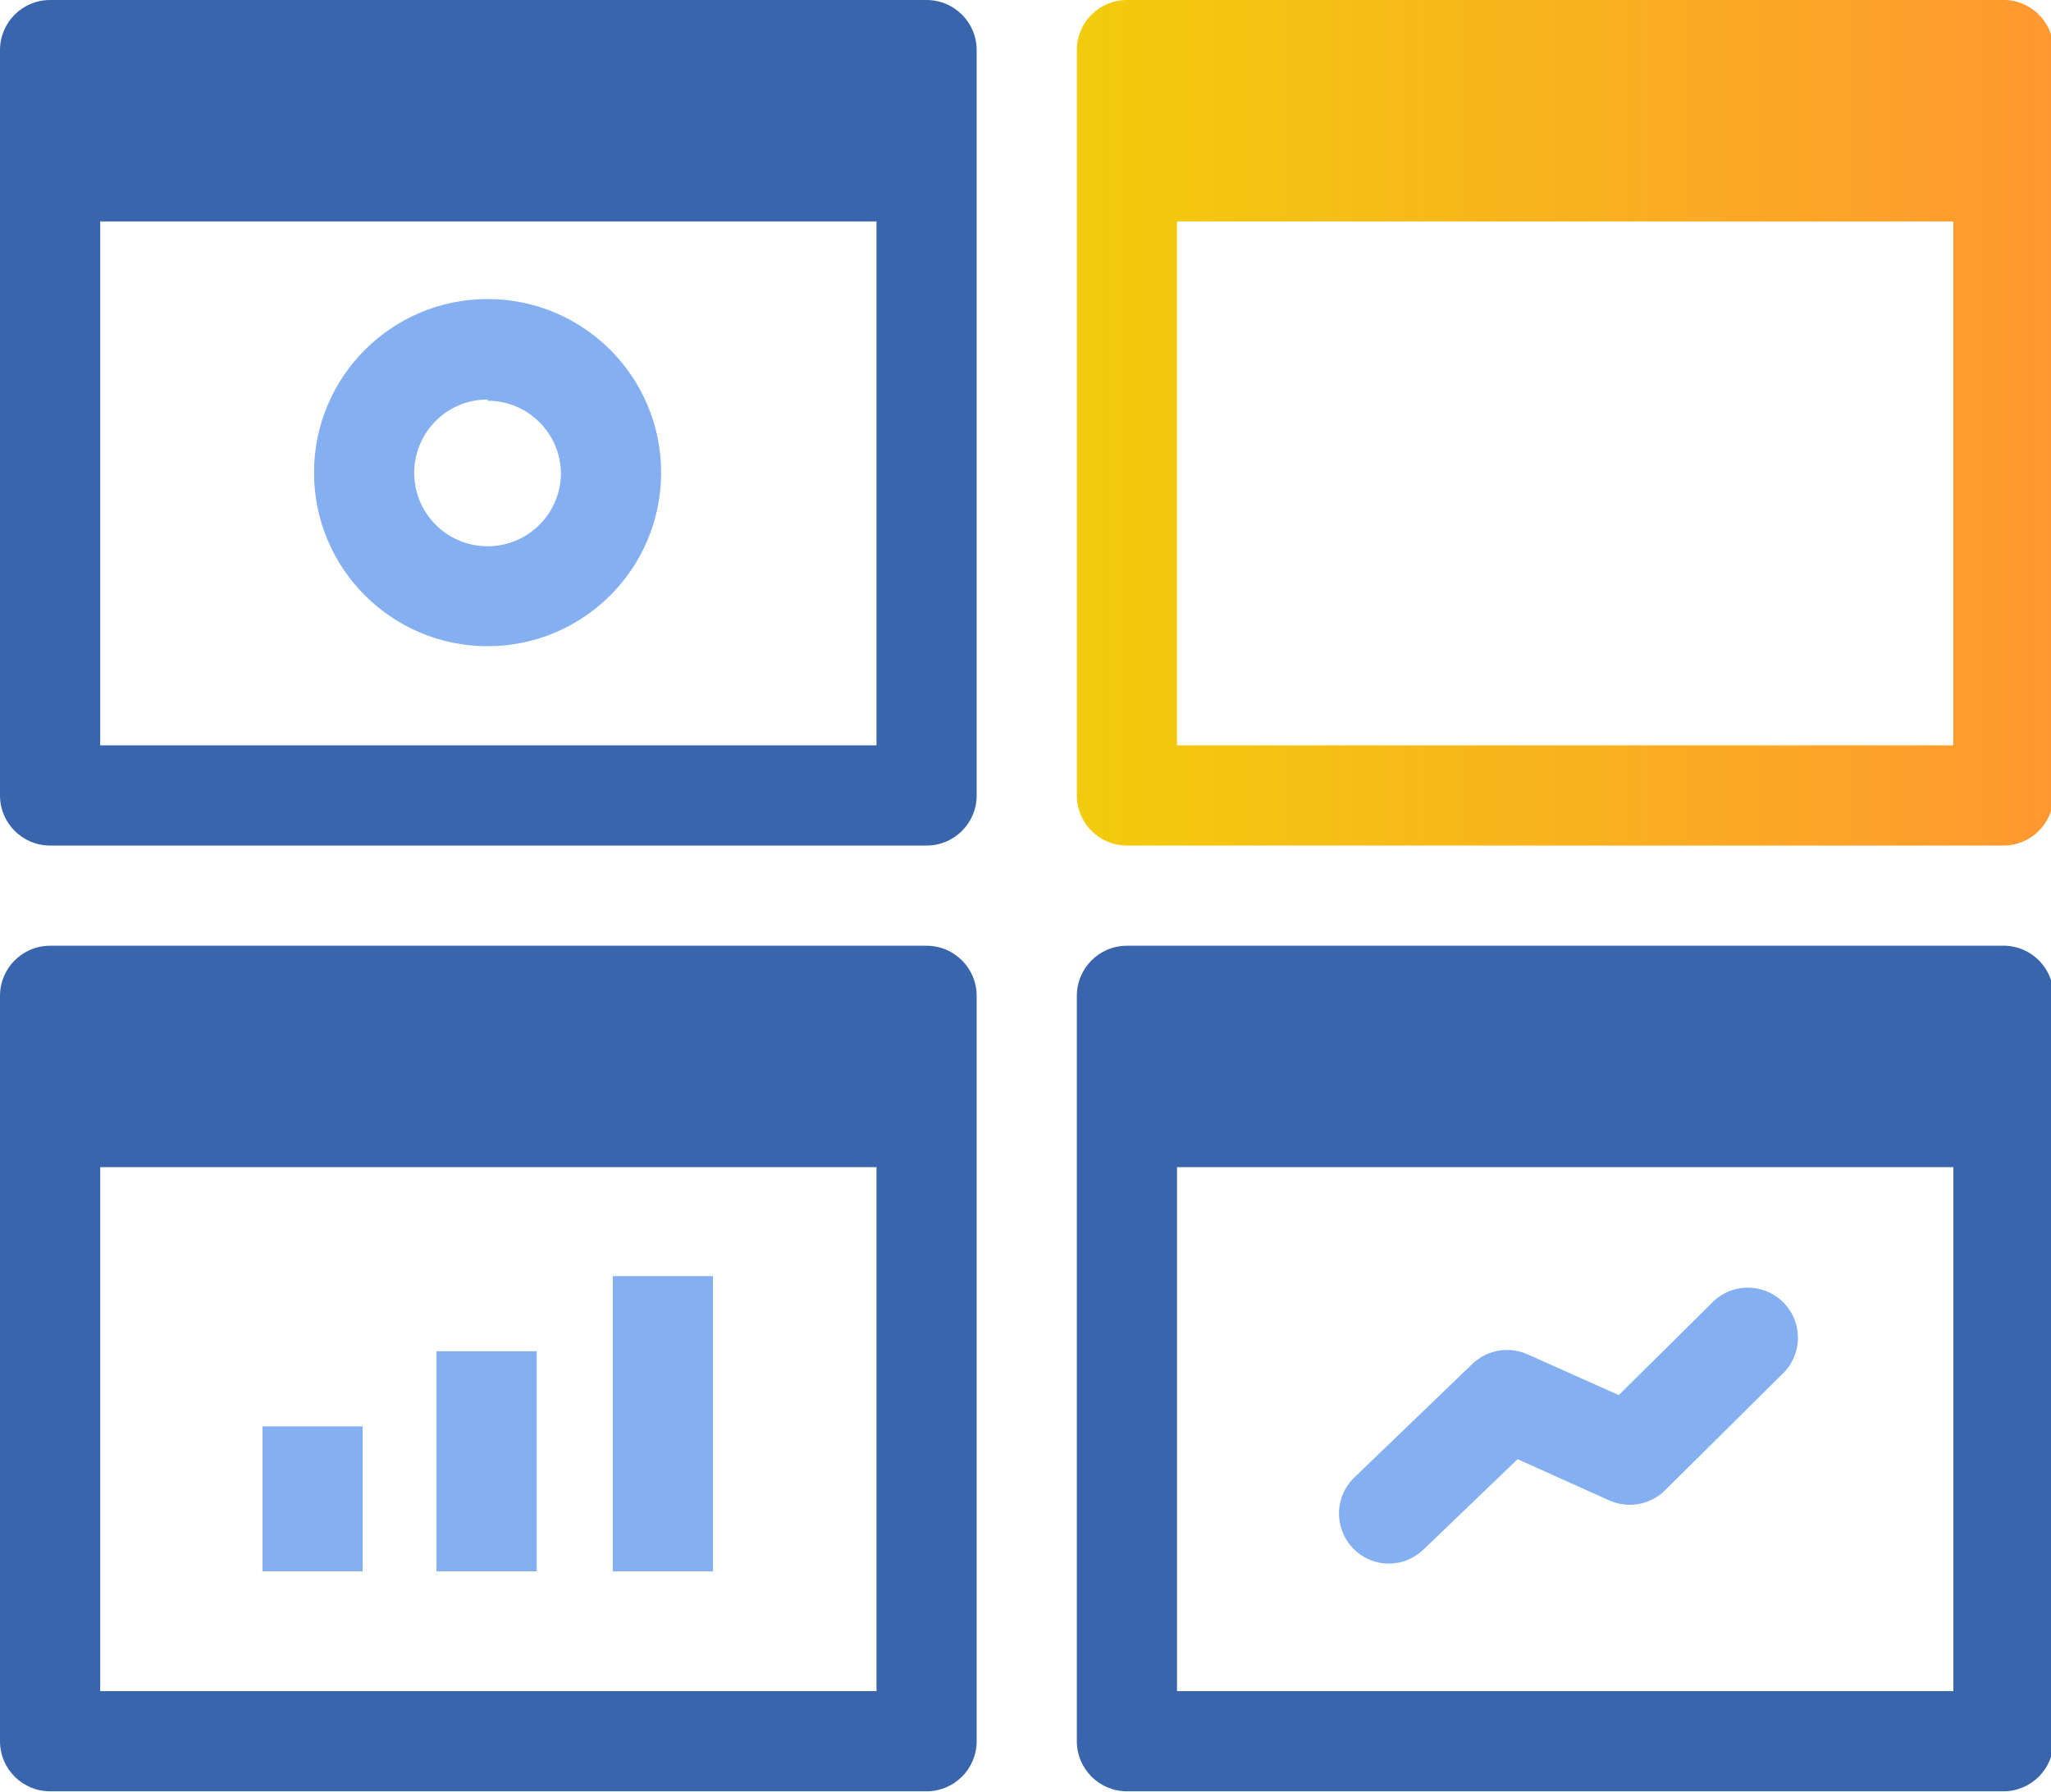
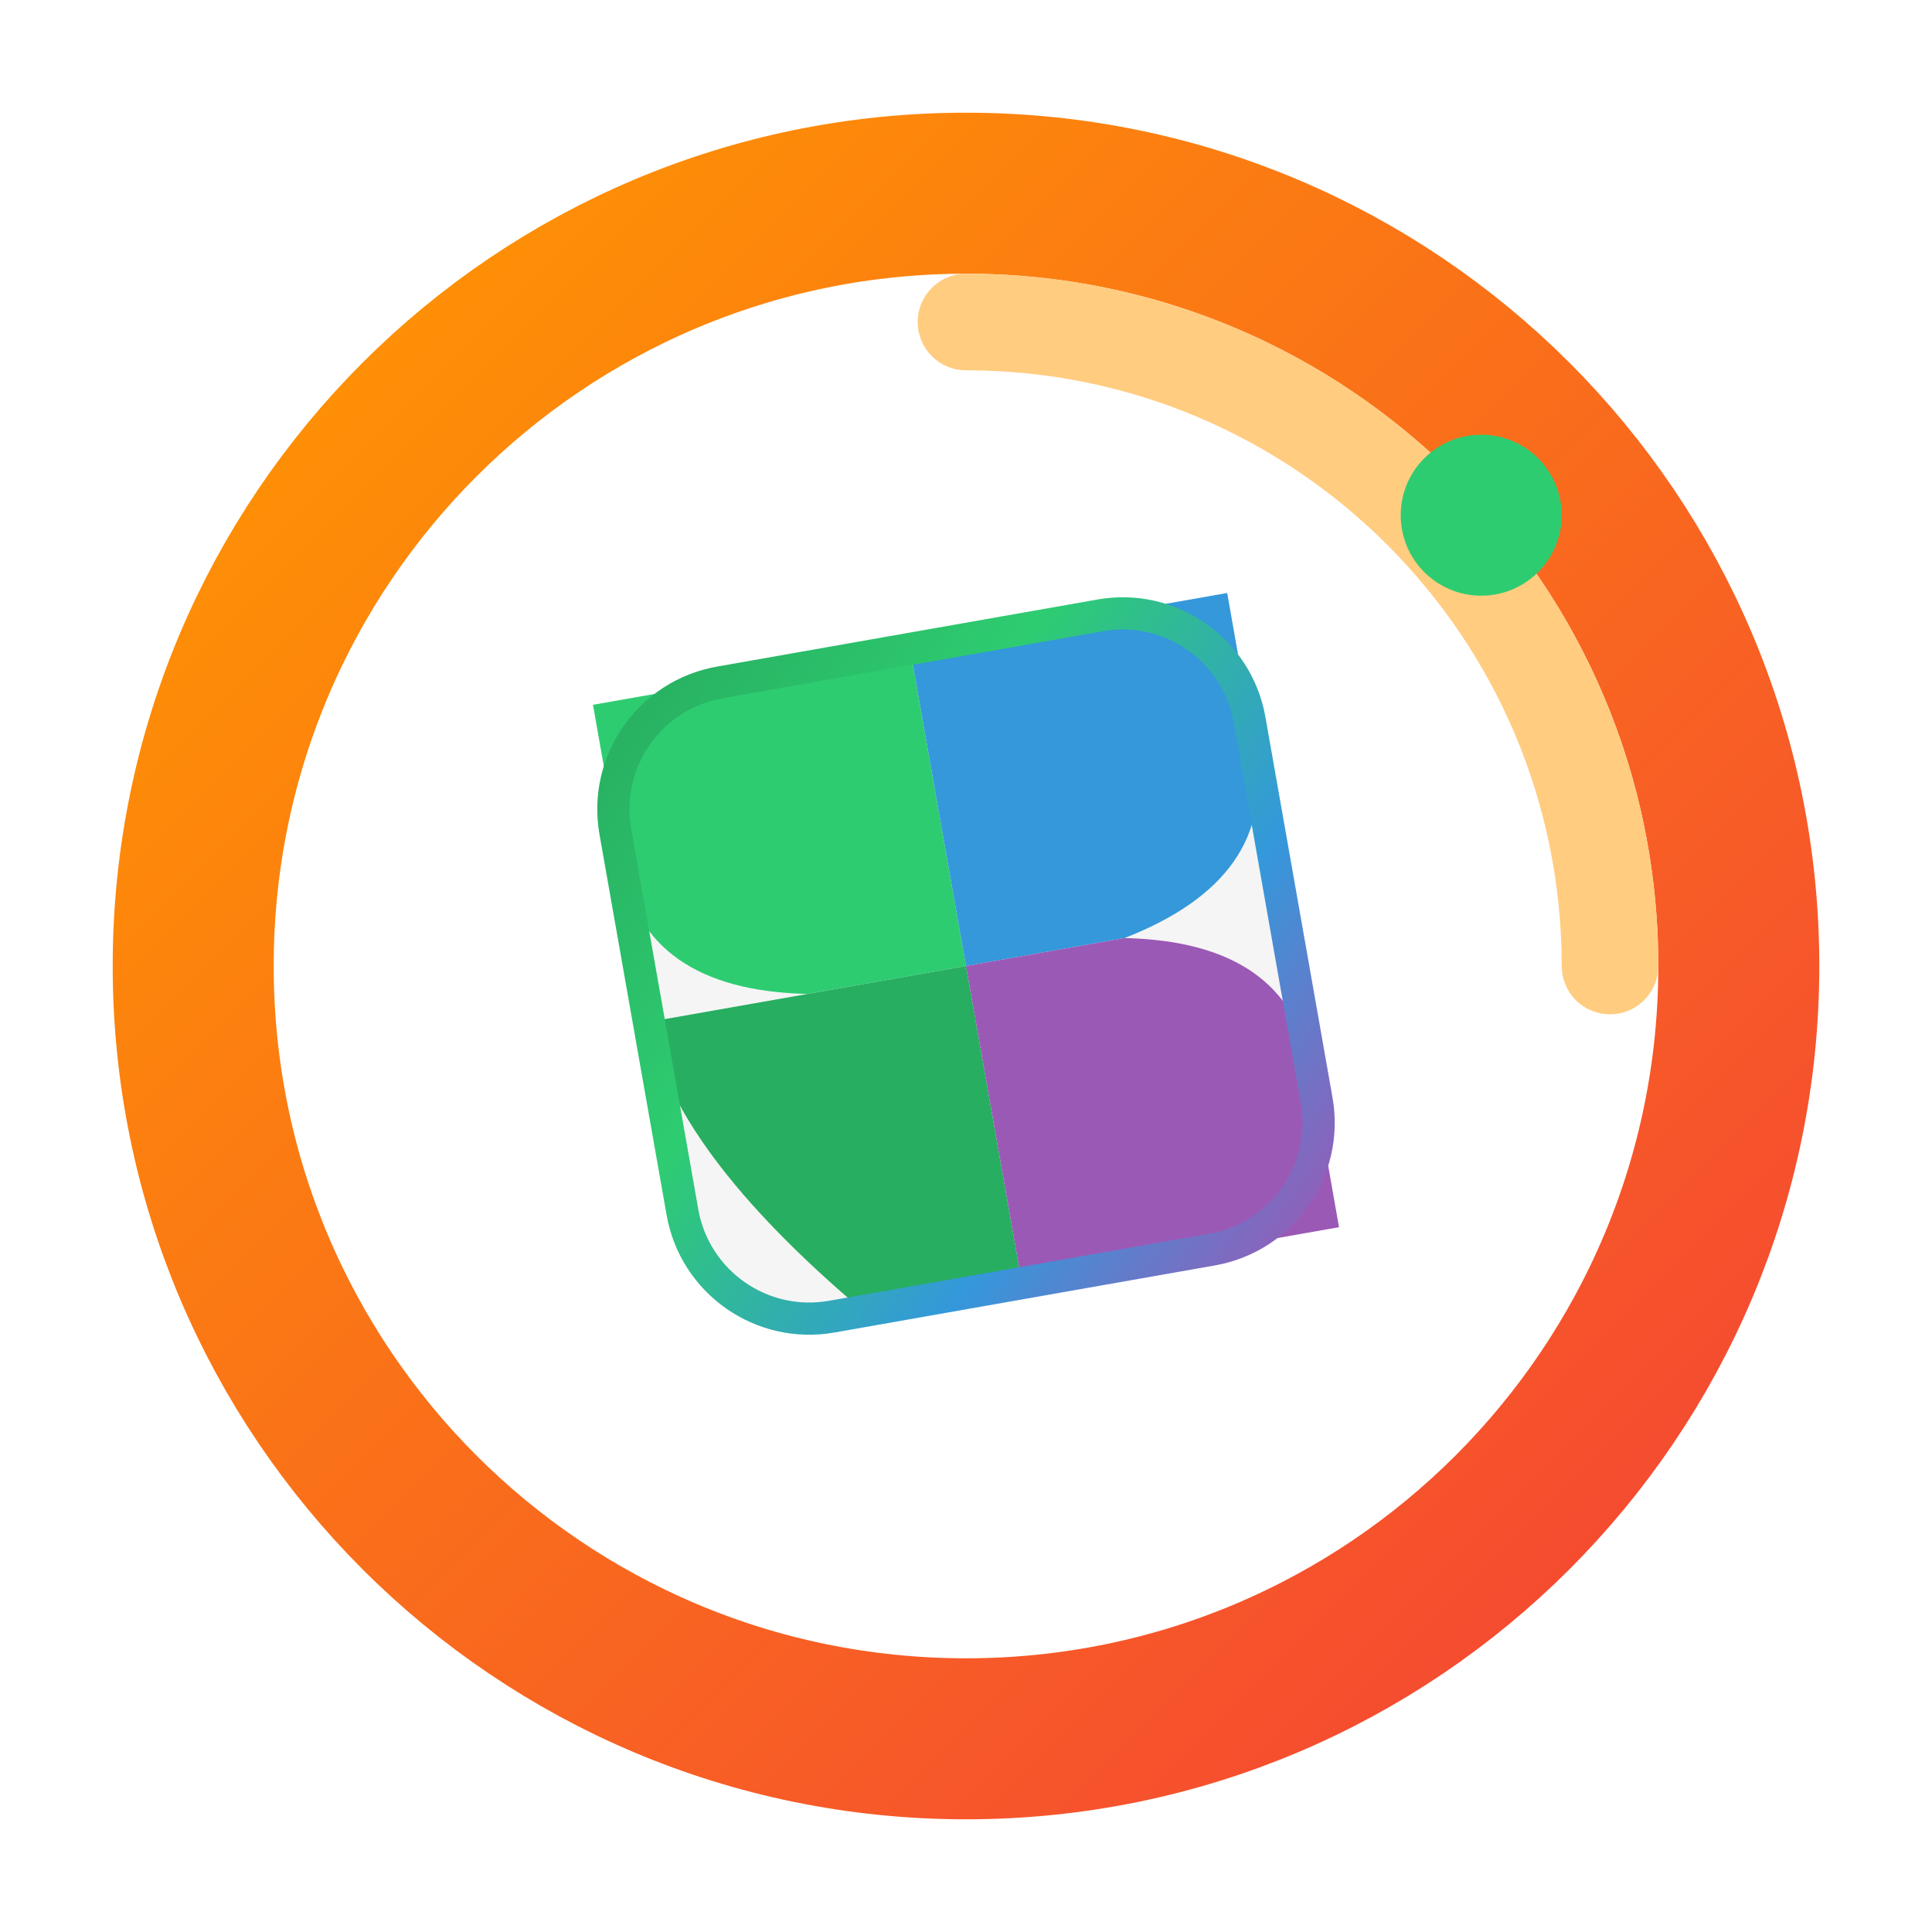
- <svg xmlns="http://www.w3.org/2000/svg" viewBox="0 0 81.9 71.52">
+ <svg xmlns="http://www.w3.org/2000/svg" width="120" height="120" viewBox="0 0 120 120">
  <defs>
-     <style>.cls-1{fill:#84aff1;}.cls-2{fill:#3865ab;}.cls-3{fill:url(#linear-gradient);}</style>
-     <linearGradient id="linear-gradient" x1="42.95" y1="16.88" x2="81.9" y2="16.88" gradientUnits="userSpaceOnUse">
-       <stop offset="0" stop-color="#f2cc0c" />
-       <stop offset="1" stop-color="#ff9830" />
+     <linearGradient id="grad-ring" x1="0%" y1="0%" x2="100%" y2="100%">
+       <stop offset="0%" stop-color="#FF9800" />
+       <stop offset="100%" stop-color="#F44336" />
+     </linearGradient>
+     <linearGradient id="grad-dyn" x1="0%" y1="0%" x2="100%" y2="100%">
+       <stop offset="0%" stop-color="#27AE60" />
+       <stop offset="35%" stop-color="#2ECC71" />
+       <stop offset="70%" stop-color="#3498DB" />
+       <stop offset="100%" stop-color="#9B59B6" />
    </linearGradient>
  </defs>
-   <g id="Layer_2" data-name="Layer 2">
-     <g id="Layer_1-2" data-name="Layer 1">
-       <path class="cls-1" d="M55.46,62.43A2,2,0,0,1,54.07,59l4.72-4.54a2,2,0,0,1,2.2-.39l3.65,1.63,3.68-3.64a2,2,0,1,1,2.81,2.84l-4.64,4.6a2,2,0,0,1-2.22.41L60.6,58.26l-3.76,3.61A2,2,0,0,1,55.46,62.43Z" />
-       <path class="cls-2" d="M37,0H2A2,2,0,0,0,0,2V31.76a2,2,0,0,0,2,2H37a2,2,0,0,0,2-2V2A2,2,0,0,0,37,0ZM4,29.76V8.84H35V29.76Z" />
-       <path class="cls-3" d="M79.9,0H45a2,2,0,0,0-2,2V31.76a2,2,0,0,0,2,2h35a2,2,0,0,0,2-2V2A2,2,0,0,0,79.9,0ZM47,29.76V8.84h31V29.76Z" />
-       <path class="cls-2" d="M37,37.76H2a2,2,0,0,0-2,2V69.52a2,2,0,0,0,2,2H37a2,2,0,0,0,2-2V39.76A2,2,0,0,0,37,37.76ZM4,67.52V46.6H35V67.52Z" />
-       <path class="cls-2" d="M79.9,37.76H45a2,2,0,0,0-2,2V69.52a2,2,0,0,0,2,2h35a2,2,0,0,0,2-2V39.76A2,2,0,0,0,79.9,37.76ZM47,67.52V46.6h31V67.52Z" />
-       <rect class="cls-1" x="10.48" y="56.95" width="4" height="5.79" />
-       <rect class="cls-1" x="17.43" y="53.95" width="4" height="8.79" />
-       <rect class="cls-1" x="24.47" y="50.95" width="4" height="11.79" />
-       <path class="cls-1" d="M19.47,25.8a6.93,6.93,0,1,1,6.93-6.92A6.93,6.93,0,0,1,19.47,25.8Zm0-9.85a2.93,2.93,0,1,0,2.93,2.93A2.93,2.93,0,0,0,19.47,16Z" />
-     </g>
+   <circle cx="60" cy="60" r="48" fill="none" stroke="url(#grad-ring)" stroke-width="10" stroke-linecap="round" />
+   <path d="M60 20        A40 40 0 0 1 100 60" fill="none" stroke="#FFCC80" stroke-width="6" stroke-linecap="round" />
+   <g transform="translate(60,60) rotate(-10)">
+     <rect x="-20" y="-20" width="40" height="40" rx="8" ry="8" fill="rgba(0,0,0,0.04)" />
+     <path d="M-20 -20 L0 -20 L0 0 L-10 0 Q-20 -2 -20 -10 Z" fill="#2ECC71" />
+     <path d="M0 -20 L20 -20 L20 -10 Q20 -2 10 0 L0 0 Z" fill="#3498DB" />
+     <path d="M-20 0 Q-20 8 -10 20 L0 20 L0 0 Z" fill="#27AE60" />
+     <path d="M0 0 L10 0 Q20 2 20 10 L20 20 L0 20 Z" fill="#9B59B6" />
+     <rect x="-20" y="-20" width="40" height="40" rx="8" ry="8" fill="none" stroke="url(#grad-dyn)" stroke-width="2" />
  </g>
+   <circle cx="92" cy="32" r="5" fill="#2ECC71" />
</svg>
